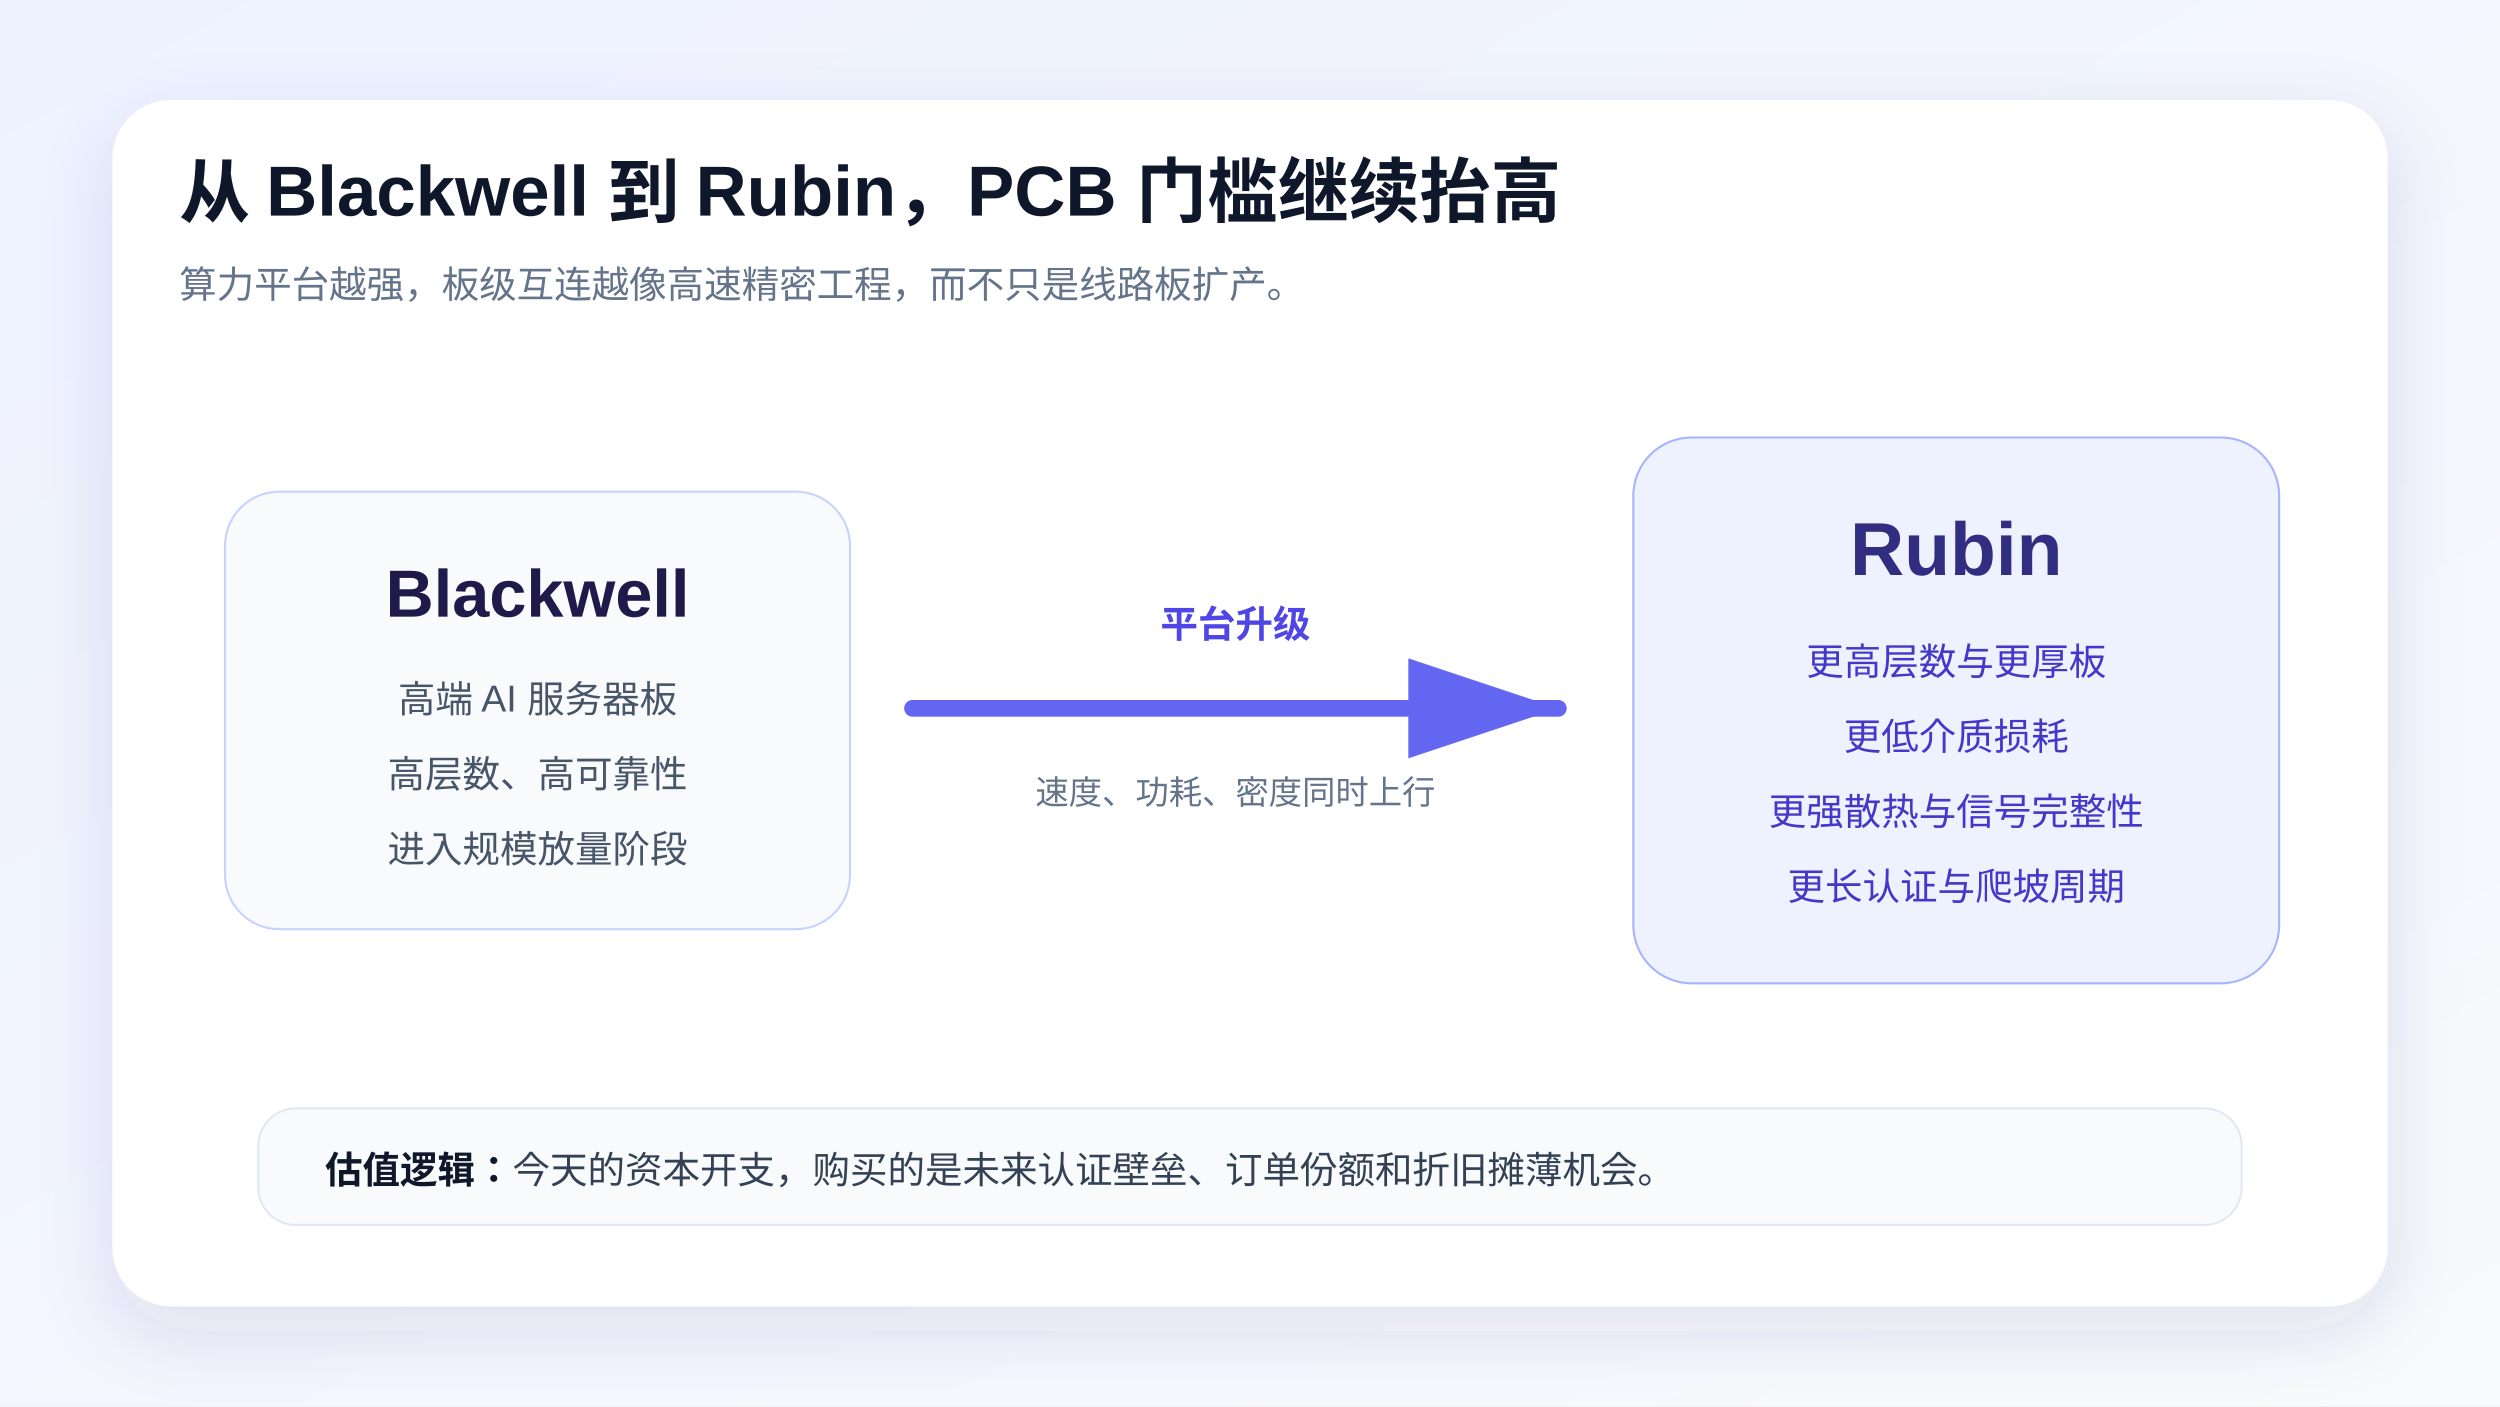
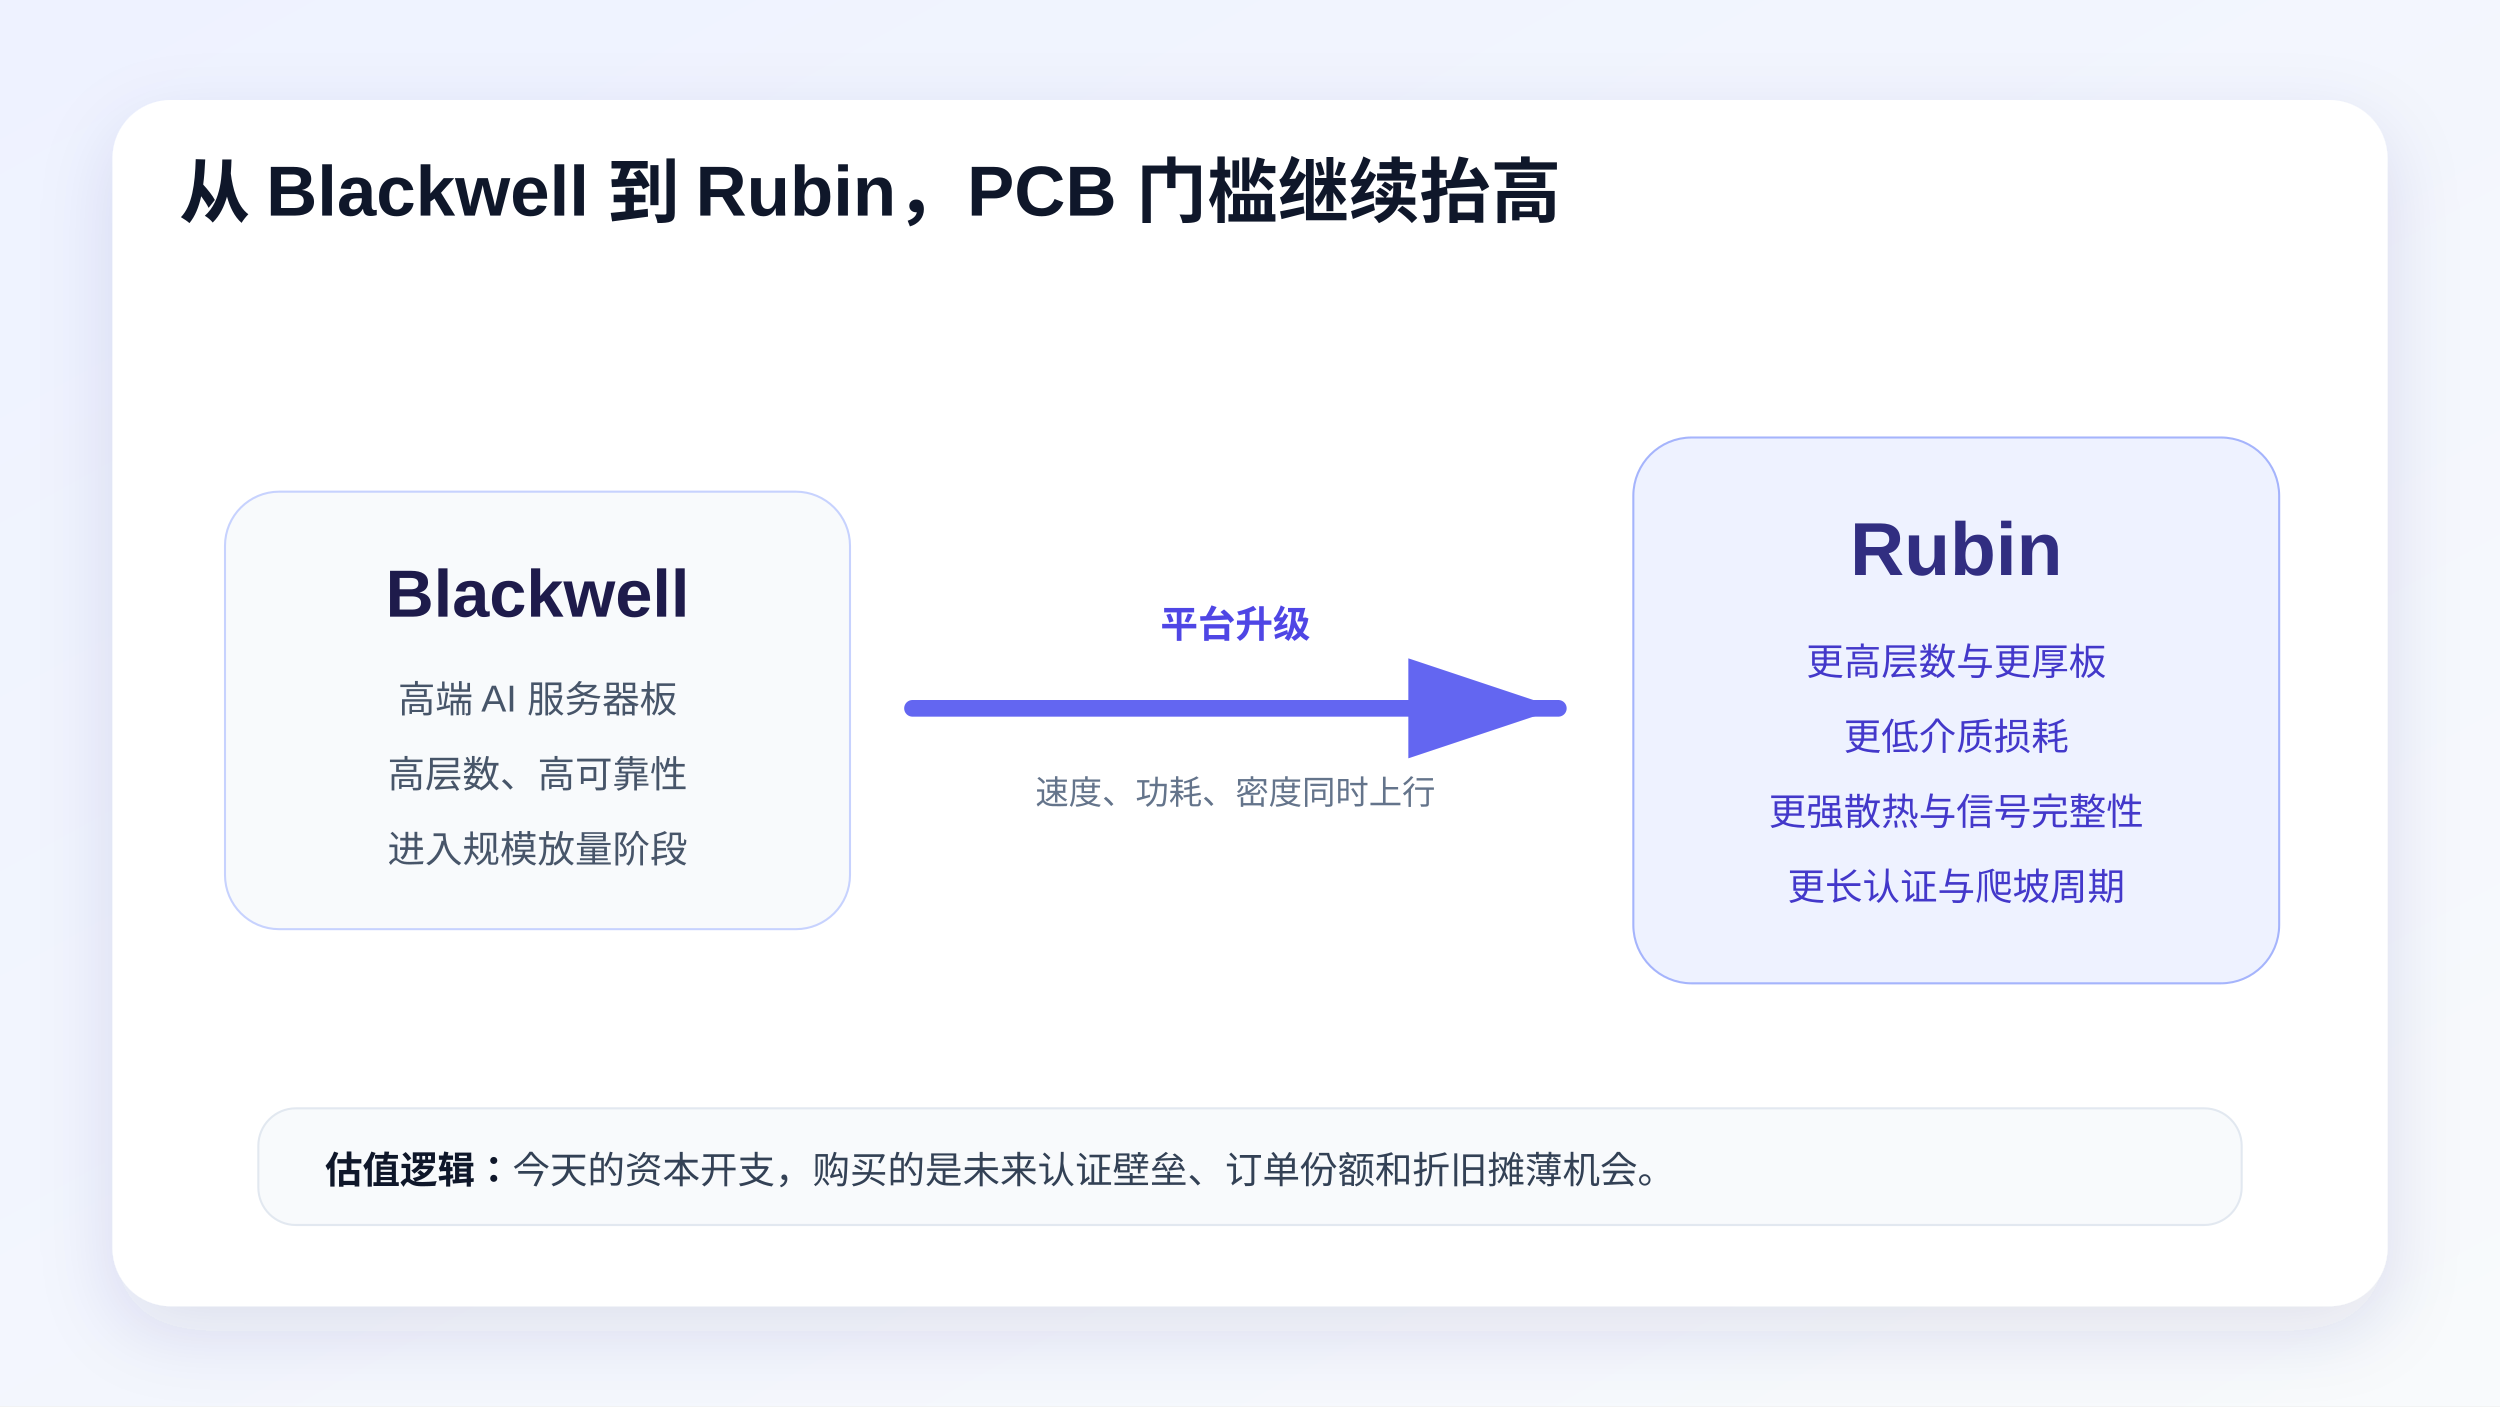
<svg xmlns="http://www.w3.org/2000/svg" width="1200" height="675" viewBox="0 0 1200 675" role="img" aria-labelledby="title desc">
  <defs>
    <linearGradient id="bg" x1="0" x2="1" y1="0" y2="1">
      <stop offset="0" stop-color="#eef2ff" />
      <stop offset="1" stop-color="#f8fafc" />
    </linearGradient>
    <filter id="shadow" x="-20%" y="-20%" width="140%" height="140%">
      <feDropShadow dx="0" dy="12" stdDeviation="18" flood-color="#312e81" flood-opacity="0.12" />
    </filter>
    <marker id="arrow" markerWidth="10" markerHeight="10" refX="9" refY="3" orient="auto" markerUnits="strokeWidth">
      <path d="M0,0 L0,6 L9,3 z" fill="#6366f1" />
    </marker>
  </defs>
  <rect width="1200" height="675" fill="url(#bg)" />
  <rect x="54" y="48" width="1092" height="579" rx="28" fill="#ffffff" filter="url(#shadow)" />
  <text x="86" y="104" font-family="PingFang SC, Microsoft YaHei, Arial, sans-serif" font-size="34" font-weight="700" fill="#0f172a">从 Blackwell 到 Rubin，PCB 门槛继续抬高</text>
-   <text x="86" y="143" font-family="PingFang SC, Microsoft YaHei, Arial, sans-serif" font-size="18" fill="#64748b">算力平台越强，板级互连越像高速精密工程，而不只是线路板扩产。</text>
  <g font-family="PingFang SC, Microsoft YaHei, Arial, sans-serif">
    <rect x="108" y="236" width="300" height="210" rx="26" fill="#f8fafc" stroke="#c7d2fe" />
    <text x="258" y="296" text-anchor="middle" font-size="32" font-weight="800" fill="#1e1b4b">Blackwell</text>
    <text x="258" y="342" text-anchor="middle" font-size="18" fill="#475569">高端 AI 服务器板</text>
    <text x="258" y="378" text-anchor="middle" font-size="18" fill="#475569">高层数、高可靠性</text>
    <text x="258" y="414" text-anchor="middle" font-size="18" fill="#475569">进入规模放量阶段</text>
    <path d="M438 340 L748 340" stroke="#6366f1" stroke-width="8" stroke-linecap="round" marker-end="url(#arrow)" />
    <text x="593" y="306" text-anchor="middle" font-size="18" font-weight="700" fill="#4f46e5">平台升级</text>
    <text x="593" y="386" text-anchor="middle" font-size="16" fill="#64748b">速度、功耗、密度同时上行</text>
    <rect x="784" y="210" width="310" height="262" rx="28" fill="#eef2ff" stroke="#a5b4fc" />
    <text x="939" y="276" text-anchor="middle" font-size="36" font-weight="800" fill="#312e81">Rubin</text>
    <text x="939" y="324" text-anchor="middle" font-size="18" fill="#4338ca">更高层数与更厚板</text>
    <text x="939" y="360" text-anchor="middle" font-size="18" fill="#4338ca">更低介质损耗</text>
    <text x="939" y="396" text-anchor="middle" font-size="18" fill="#4338ca">更强散热与信号完整性</text>
    <text x="939" y="432" text-anchor="middle" font-size="18" fill="#4338ca">更长认证与爬坡周期</text>
  </g>
  <g transform="translate(124 532)" font-family="PingFang SC, Microsoft YaHei, Arial, sans-serif">
    <rect x="0" y="0" width="952" height="56" rx="18" fill="#f8fafc" stroke="#e2e8f0" />
    <text x="32" y="36" font-size="18" font-weight="700" fill="#0f172a">估值逻辑：</text>
    <text x="122" y="36" font-size="18" fill="#334155">今天的资本开支，购买的是未来认证壁垒、订单份额和折旧摊薄机会。</text>
  </g>
</svg>
